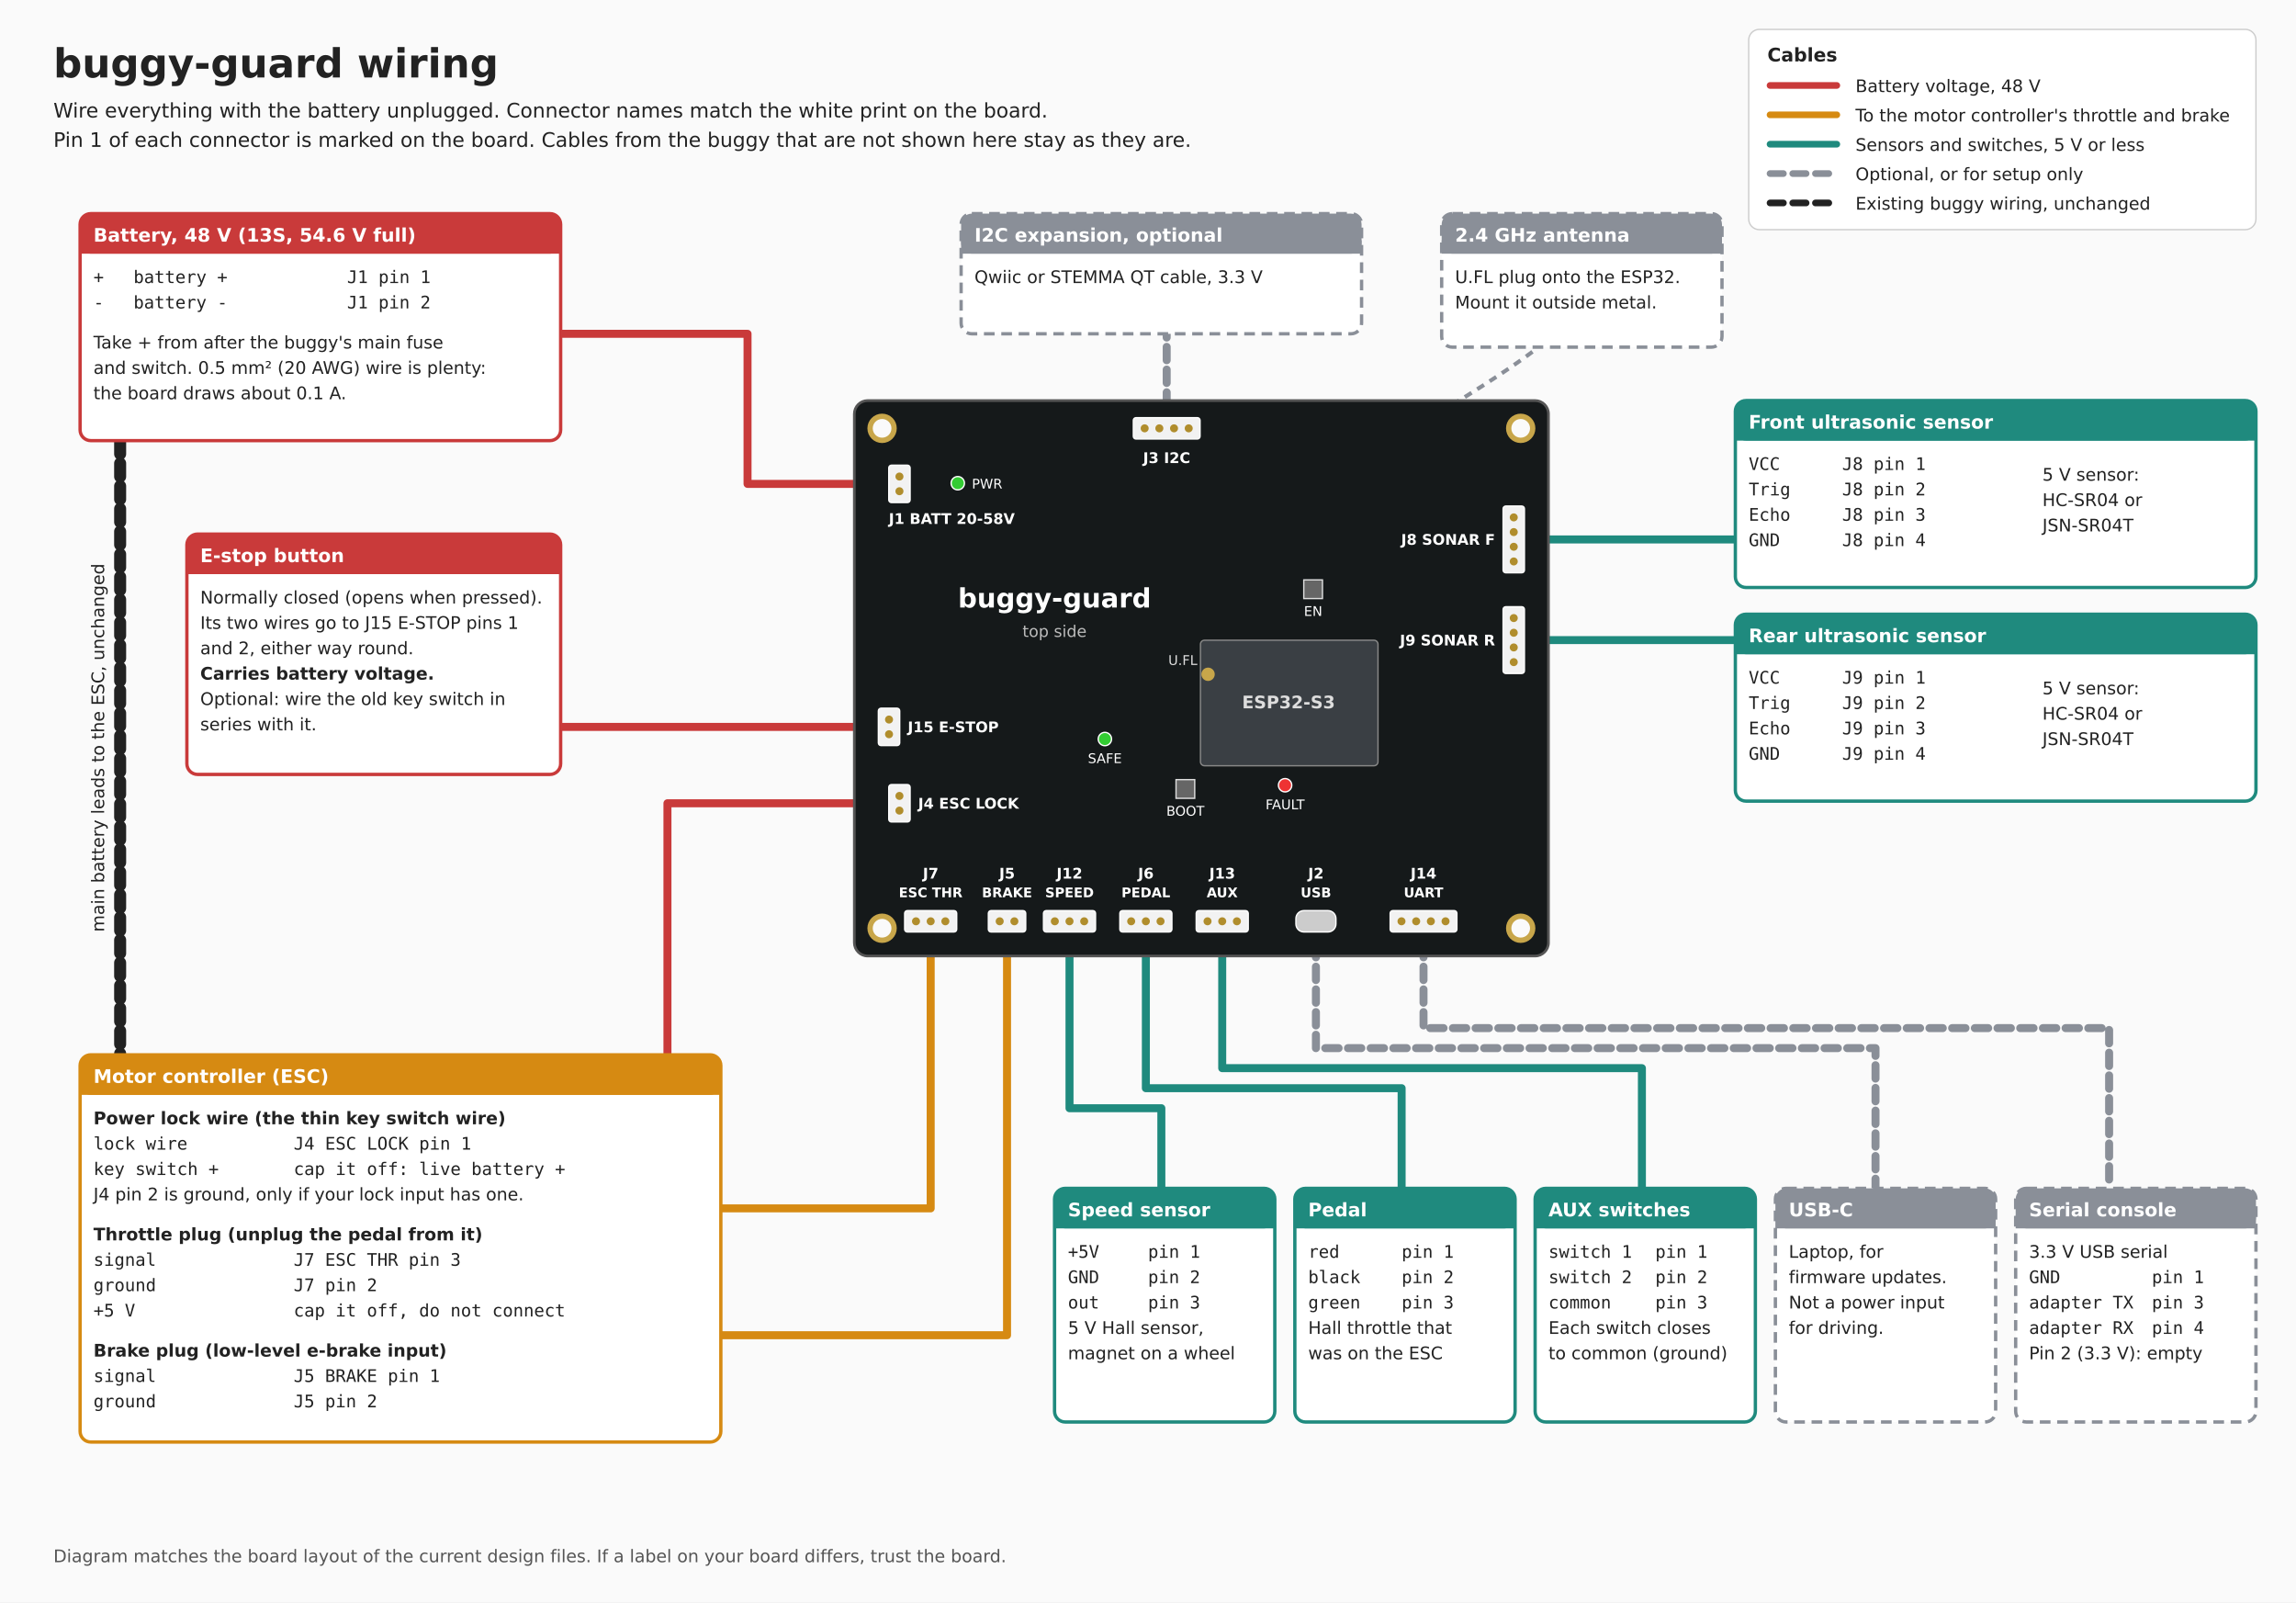
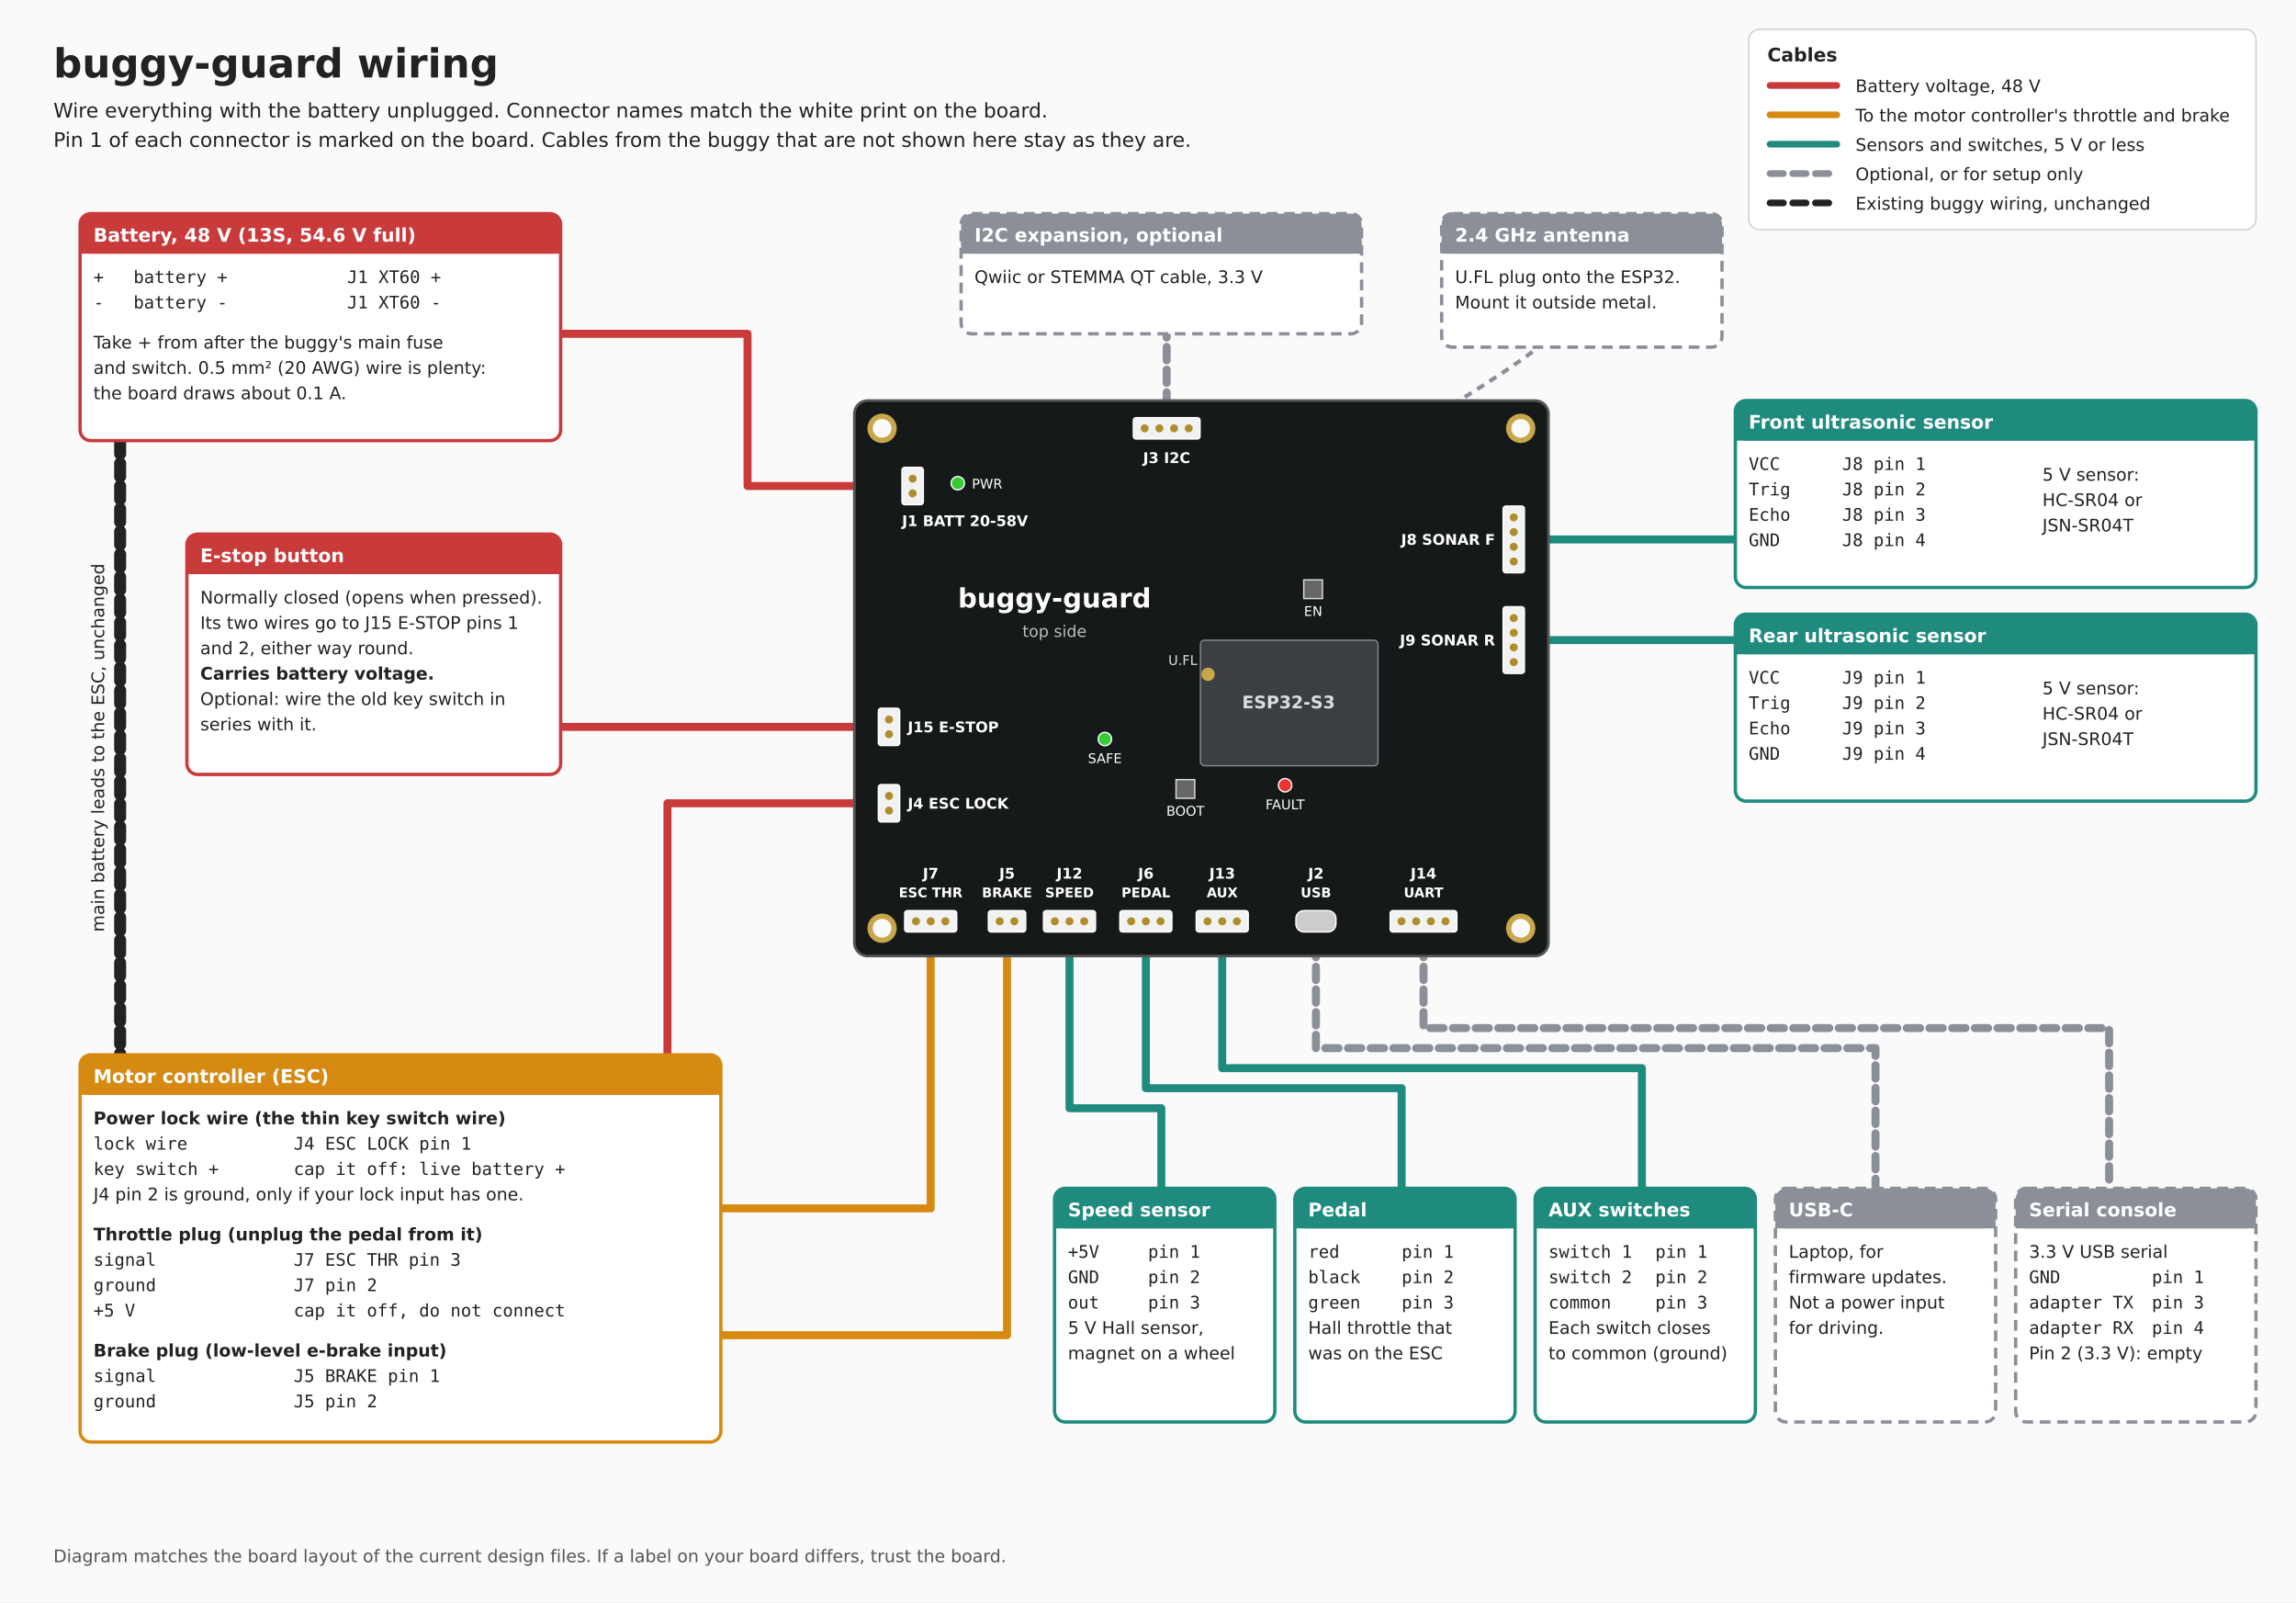
<svg xmlns="http://www.w3.org/2000/svg" viewBox="0 0 1720 1200" width="1720" height="1200" font-family="DejaVu Sans, Helvetica, Arial, sans-serif">
  <rect width="1720" height="1200" fill="#fafafa" />
  <text x="40.0" y="58.0" font-size="30" font-weight="bold" fill="#222" text-anchor="start">buggy-guard wiring</text>
  <text x="40.0" y="88.0" font-size="15" font-weight="normal" fill="#222" text-anchor="start">Wire everything with the battery unplugged. Connector names match the white print on the board.</text>
  <text x="40.0" y="110.0" font-size="15" font-weight="normal" fill="#222" text-anchor="start">Pin 1 of each connector is marked on the board. Cables from the buggy that are not shown here stay as they are.</text>
  <rect x="1310" y="22" width="380" height="150" rx="8" fill="#fff" stroke="#ccc" />
  <text x="1324.0" y="46.0" font-size="14" font-weight="bold" fill="#222" text-anchor="start">Cables</text>
  <polyline points="1326.0,64.0 1376.0,64.0" fill="none" stroke="#c93a3a" stroke-width="5" stroke-linejoin="round" stroke-linecap="round" />
  <text x="1390.0" y="69.0" font-size="13" font-weight="normal" fill="#222" text-anchor="start">Battery voltage, 48 V</text>
  <polyline points="1326.0,86.0 1376.0,86.0" fill="none" stroke="#d68a12" stroke-width="5" stroke-linejoin="round" stroke-linecap="round" />
  <text x="1390.0" y="91.0" font-size="13" font-weight="normal" fill="#222" text-anchor="start">To the motor controller's throttle and brake</text>
  <polyline points="1326.0,108.0 1376.0,108.0" fill="none" stroke="#1f8a7e" stroke-width="5" stroke-linejoin="round" stroke-linecap="round" />
  <text x="1390.0" y="113.0" font-size="13" font-weight="normal" fill="#222" text-anchor="start">Sensors and switches, 5 V or less</text>
  <polyline points="1326.0,130.0 1376.0,130.0" fill="none" stroke="#8a8f98" stroke-width="5" stroke-linejoin="round" stroke-linecap="round" stroke-dasharray="10 7" />
  <text x="1390.0" y="135.0" font-size="13" font-weight="normal" fill="#222" text-anchor="start">Optional, or for setup only</text>
  <polyline points="1326.0,152.0 1376.0,152.0" fill="none" stroke="#222" stroke-width="5" stroke-linejoin="round" stroke-linecap="round" stroke-dasharray="10 7" />
  <text x="1390.0" y="157.0" font-size="13" font-weight="normal" fill="#222" text-anchor="start">Existing buggy wiring, unchanged</text>
  <polyline points="90.0,330.0 90.0,790.0" fill="none" stroke="#222" stroke-width="9" stroke-linejoin="round" stroke-linecap="round" stroke-dasharray="10 7" />
  <text x="78.0" y="560.0" font-size="13" font-weight="normal" fill="#222" text-anchor="middle" transform="rotate(-90 78 560)">main battery leads to the ESC, unchanged</text>
-   <polyline points="673.8,362.4 560.0,362.4 560.0,250.0 420.0,250.0" fill="none" stroke="#c93a3a" stroke-width="6" stroke-linejoin="round" stroke-linecap="round" />
+   <polyline points="683.7,364.0 560.0,364.0 560.0,250.0 420.0,250.0" fill="none" stroke="#c93a3a" stroke-width="6" stroke-linejoin="round" stroke-linecap="round" />
  <polyline points="666.0,544.4 420.0,544.4" fill="none" stroke="#c93a3a" stroke-width="6" stroke-linejoin="round" stroke-linecap="round" />
-   <polyline points="673.8,601.6 500.0,601.6 500.0,790.0" fill="none" stroke="#c93a3a" stroke-width="6" stroke-linejoin="round" stroke-linecap="round" />
+   <polyline points="666.0,601.6 500.0,601.6 500.0,790.0" fill="none" stroke="#c93a3a" stroke-width="6" stroke-linejoin="round" stroke-linecap="round" />
  <polyline points="697.2,690.0 697.2,905.0 540.0,905.0" fill="none" stroke="#d68a12" stroke-width="6" stroke-linejoin="round" stroke-linecap="round" />
  <polyline points="754.4,690.0 754.4,1000.0 540.0,1000.0" fill="none" stroke="#d68a12" stroke-width="6" stroke-linejoin="round" stroke-linecap="round" />
  <polyline points="801.2,690.0 801.2,830.0 870.0,830.0 870.0,890.0" fill="none" stroke="#1f8a7e" stroke-width="6" stroke-linejoin="round" stroke-linecap="round" />
  <polyline points="858.4,690.0 858.4,815.0 1050.0,815.0 1050.0,890.0" fill="none" stroke="#1f8a7e" stroke-width="6" stroke-linejoin="round" stroke-linecap="round" />
  <polyline points="915.6,690.0 915.6,800.0 1230.0,800.0 1230.0,890.0" fill="none" stroke="#1f8a7e" stroke-width="6" stroke-linejoin="round" stroke-linecap="round" />
  <polyline points="985.8,690.0 985.8,785.0 1405.0,785.0 1405.0,890.0" fill="none" stroke="#8a8f98" stroke-width="6" stroke-linejoin="round" stroke-linecap="round" stroke-dasharray="10 7" />
  <polyline points="1066.4,690.0 1066.4,770.0 1580.0,770.0 1580.0,890.0" fill="none" stroke="#8a8f98" stroke-width="6" stroke-linejoin="round" stroke-linecap="round" stroke-dasharray="10 7" />
  <polyline points="1134.0,404.0 1300.0,404.0" fill="none" stroke="#1f8a7e" stroke-width="6" stroke-linejoin="round" stroke-linecap="round" />
  <polyline points="1134.0,479.4 1300.0,479.4" fill="none" stroke="#1f8a7e" stroke-width="6" stroke-linejoin="round" stroke-linecap="round" />
  <polyline points="874.0,320.8 874.0,250.0" fill="none" stroke="#8a8f98" stroke-width="6" stroke-linejoin="round" stroke-linecap="round" stroke-dasharray="10 7" />
  <path d="M 905 505 C 850 420, 1060 330, 1150 262" fill="none" stroke="#8a8f98" stroke-width="3" stroke-dasharray="6 5" />
  <rect x="640" y="300" width="520.0" height="416.0" rx="10" fill="#15191a" stroke="#555" stroke-width="2" />
  <circle cx="660.8" cy="320.8" r="9" fill="#fafafa" stroke="#c8a64a" stroke-width="4" />
  <circle cx="1139.2" cy="320.8" r="9" fill="#fafafa" stroke="#c8a64a" stroke-width="4" />
  <circle cx="660.8" cy="695.2" r="9" fill="#fafafa" stroke="#c8a64a" stroke-width="4" />
  <circle cx="1139.2" cy="695.2" r="9" fill="#fafafa" stroke="#c8a64a" stroke-width="4" />
  <text x="790.0" y="455.0" font-size="20" font-weight="bold" fill="#fff" text-anchor="middle">buggy-guard</text>
  <text x="790.0" y="477.0" font-size="12" font-weight="normal" fill="#bbb" text-anchor="middle">top side</text>
  <rect x="899.3" y="479.5" width="133" height="94" rx="3" fill="#3a3f44" stroke="#888" />
  <text x="965.3" y="530.5" font-size="13" font-weight="bold" fill="#ddd" text-anchor="middle">ESP32-S3</text>
  <circle cx="905" cy="505" r="5" fill="#c8a64a" />
  <text x="897.0" y="498.0" font-size="10" font-weight="normal" fill="#ddd" text-anchor="end">U.FL</text>
  <circle cx="717.5" cy="361.9" r="5" fill="#3c3" stroke="#fff" stroke-width="1" />
  <text x="739.5" y="365.9" font-size="10" font-weight="normal" fill="#fff" text-anchor="middle">PWR</text>
  <circle cx="827.7" cy="553.5" r="5" fill="#3c3" stroke="#fff" stroke-width="1" />
  <text x="827.7" y="571.5" font-size="10" font-weight="normal" fill="#fff" text-anchor="middle">SAFE</text>
  <circle cx="962.7" cy="588.1" r="5" fill="#e33" stroke="#fff" stroke-width="1" />
  <text x="962.7" y="606.1" font-size="10" font-weight="normal" fill="#fff" text-anchor="middle">FAULT</text>
  <rect x="976.7" y="434.3" width="14" height="14" fill="#666" stroke="#ddd" />
  <text x="983.7" y="461.3" font-size="10" font-weight="normal" fill="#fff" text-anchor="middle">EN</text>
  <rect x="881.0" y="583.9" width="14" height="14" fill="#666" stroke="#ddd" />
  <text x="888.0" y="610.9" font-size="10" font-weight="normal" fill="#fff" text-anchor="middle">BOOT</text>
-   <rect x="665.8" y="348.4" width="16" height="28" rx="2" fill="#f2f2f2" stroke="#fff" stroke-width="1" />
-   <circle cx="673.8" cy="356.9" r="3" fill="#b08d2c" />
-   <circle cx="673.8" cy="367.9" r="3" fill="#b08d2c" />
-   <text x="665.8" y="392.4" font-size="11" font-weight="bold" fill="#fff" text-anchor="start">J1 BATT 20-58V</text>
+   <rect x="675.7" y="350.0" width="16" height="28" rx="2" fill="#f2f2f2" stroke="#fff" stroke-width="1" />
+   <circle cx="683.7" cy="358.5" r="3" fill="#b08d2c" />
+   <circle cx="683.7" cy="369.5" r="3" fill="#b08d2c" />
+   <text x="675.7" y="394.0" font-size="11" font-weight="bold" fill="#fff" text-anchor="start">J1 BATT 20-58V</text>
  <rect x="658.0" y="530.4" width="16" height="28" rx="2" fill="#f2f2f2" stroke="#fff" stroke-width="1" />
  <circle cx="666.0" cy="538.9" r="3" fill="#b08d2c" />
  <circle cx="666.0" cy="549.9" r="3" fill="#b08d2c" />
  <text x="680.0" y="548.4" font-size="11" font-weight="bold" fill="#fff" text-anchor="start">J15 E-STOP</text>
-   <rect x="665.8" y="587.6" width="16" height="28" rx="2" fill="#f2f2f2" stroke="#fff" stroke-width="1" />
-   <circle cx="673.8" cy="596.1" r="3" fill="#b08d2c" />
-   <circle cx="673.8" cy="607.1" r="3" fill="#b08d2c" />
-   <text x="687.8" y="605.6" font-size="11" font-weight="bold" fill="#fff" text-anchor="start">J4 ESC LOCK</text>
+   <rect x="658.0" y="587.6" width="16" height="28" rx="2" fill="#f2f2f2" stroke="#fff" stroke-width="1" />
+   <circle cx="666.0" cy="596.1" r="3" fill="#b08d2c" />
+   <circle cx="666.0" cy="607.1" r="3" fill="#b08d2c" />
+   <text x="680.0" y="605.6" font-size="11" font-weight="bold" fill="#fff" text-anchor="start">J4 ESC LOCK</text>
  <rect x="677.7" y="682.0" width="39" height="16" rx="2" fill="#f2f2f2" stroke="#fff" stroke-width="1" />
  <circle cx="686.2" cy="690.0" r="3" fill="#b08d2c" />
  <circle cx="697.2" cy="690.0" r="3" fill="#b08d2c" />
  <circle cx="708.2" cy="690.0" r="3" fill="#b08d2c" />
  <text x="697.2" y="658.0" font-size="11" font-weight="bold" fill="#fff" text-anchor="middle">J7</text>
  <text x="697.2" y="672.0" font-size="10" font-weight="bold" fill="#fff" text-anchor="middle">ESC THR</text>
  <rect x="740.4" y="682.0" width="28" height="16" rx="2" fill="#f2f2f2" stroke="#fff" stroke-width="1" />
  <circle cx="748.9" cy="690.0" r="3" fill="#b08d2c" />
  <circle cx="759.9" cy="690.0" r="3" fill="#b08d2c" />
  <text x="754.4" y="658.0" font-size="11" font-weight="bold" fill="#fff" text-anchor="middle">J5</text>
  <text x="754.4" y="672.0" font-size="10" font-weight="bold" fill="#fff" text-anchor="middle">BRAKE</text>
  <rect x="781.7" y="682.0" width="39" height="16" rx="2" fill="#f2f2f2" stroke="#fff" stroke-width="1" />
  <circle cx="790.2" cy="690.0" r="3" fill="#b08d2c" />
  <circle cx="801.2" cy="690.0" r="3" fill="#b08d2c" />
  <circle cx="812.2" cy="690.0" r="3" fill="#b08d2c" />
  <text x="801.2" y="658.0" font-size="11" font-weight="bold" fill="#fff" text-anchor="middle">J12</text>
  <text x="801.2" y="672.0" font-size="10" font-weight="bold" fill="#fff" text-anchor="middle">SPEED</text>
  <rect x="838.9" y="682.0" width="39" height="16" rx="2" fill="#f2f2f2" stroke="#fff" stroke-width="1" />
  <circle cx="847.4" cy="690.0" r="3" fill="#b08d2c" />
  <circle cx="858.4" cy="690.0" r="3" fill="#b08d2c" />
  <circle cx="869.4" cy="690.0" r="3" fill="#b08d2c" />
  <text x="858.4" y="658.0" font-size="11" font-weight="bold" fill="#fff" text-anchor="middle">J6</text>
  <text x="858.4" y="672.0" font-size="10" font-weight="bold" fill="#fff" text-anchor="middle">PEDAL</text>
  <rect x="896.1" y="682.0" width="39" height="16" rx="2" fill="#f2f2f2" stroke="#fff" stroke-width="1" />
  <circle cx="904.6" cy="690.0" r="3" fill="#b08d2c" />
  <circle cx="915.6" cy="690.0" r="3" fill="#b08d2c" />
  <circle cx="926.6" cy="690.0" r="3" fill="#b08d2c" />
  <text x="915.6" y="658.0" font-size="11" font-weight="bold" fill="#fff" text-anchor="middle">J13</text>
  <text x="915.6" y="672.0" font-size="10" font-weight="bold" fill="#fff" text-anchor="middle">AUX</text>
  <rect x="970.8" y="682.0" width="30" height="16" rx="6" fill="#ccc" stroke="#fff" />
  <text x="985.8" y="658.0" font-size="11" font-weight="bold" fill="#fff" text-anchor="middle">J2</text>
  <text x="985.8" y="672.0" font-size="10" font-weight="bold" fill="#fff" text-anchor="middle">USB</text>
  <rect x="1041.4" y="682.0" width="50" height="16" rx="2" fill="#f2f2f2" stroke="#fff" stroke-width="1" />
  <circle cx="1049.9" cy="690.0" r="3" fill="#b08d2c" />
  <circle cx="1060.9" cy="690.0" r="3" fill="#b08d2c" />
  <circle cx="1071.9" cy="690.0" r="3" fill="#b08d2c" />
  <circle cx="1082.9" cy="690.0" r="3" fill="#b08d2c" />
  <text x="1066.4" y="658.0" font-size="11" font-weight="bold" fill="#fff" text-anchor="middle">J14</text>
  <text x="1066.4" y="672.0" font-size="10" font-weight="bold" fill="#fff" text-anchor="middle">UART</text>
  <rect x="1126.0" y="379.0" width="16" height="50" rx="2" fill="#f2f2f2" stroke="#fff" stroke-width="1" />
  <circle cx="1134.0" cy="387.5" r="3" fill="#b08d2c" />
  <circle cx="1134.0" cy="398.5" r="3" fill="#b08d2c" />
  <circle cx="1134.0" cy="409.5" r="3" fill="#b08d2c" />
  <circle cx="1134.0" cy="420.5" r="3" fill="#b08d2c" />
  <text x="1120.0" y="408.0" font-size="11" font-weight="bold" fill="#fff" text-anchor="end">J8 SONAR F</text>
  <rect x="1126.0" y="454.4" width="16" height="50" rx="2" fill="#f2f2f2" stroke="#fff" stroke-width="1" />
  <circle cx="1134.0" cy="462.9" r="3" fill="#b08d2c" />
  <circle cx="1134.0" cy="473.9" r="3" fill="#b08d2c" />
  <circle cx="1134.0" cy="484.9" r="3" fill="#b08d2c" />
  <circle cx="1134.0" cy="495.9" r="3" fill="#b08d2c" />
  <text x="1120.0" y="483.4" font-size="11" font-weight="bold" fill="#fff" text-anchor="end">J9 SONAR R</text>
  <rect x="849.0" y="312.8" width="50" height="16" rx="2" fill="#f2f2f2" stroke="#fff" stroke-width="1" />
  <circle cx="857.5" cy="320.8" r="3" fill="#b08d2c" />
  <circle cx="868.5" cy="320.8" r="3" fill="#b08d2c" />
  <circle cx="879.5" cy="320.8" r="3" fill="#b08d2c" />
  <circle cx="890.5" cy="320.8" r="3" fill="#b08d2c" />
  <text x="874.0" y="346.8" font-size="11" font-weight="bold" fill="#fff" text-anchor="middle">J3 I2C</text>
  <rect x="60" y="160" width="360" height="170" rx="8" fill="#fff" stroke="#c93a3a" stroke-width="2.5" />
  <rect x="60" y="160" width="360" height="30" rx="8" fill="#c93a3a" />
  <rect x="60" y="180" width="360" height="10" fill="#c93a3a" />
  <text x="70.0" y="181.0" font-size="14" font-weight="bold" fill="#fff" text-anchor="start">Battery, 48 V (13S, 54.6 V full)</text>
  <text x="70.0" y="212.0" font-size="13" font-weight="normal" fill="#222" text-anchor="start" font-family="DejaVu Sans Mono, Menlo, monospace">+</text>
  <text x="100.0" y="212.0" font-size="13" font-weight="normal" fill="#222" text-anchor="start" font-family="DejaVu Sans Mono, Menlo, monospace">battery +</text>
-   <text x="260.0" y="212.0" font-size="13" font-weight="normal" fill="#222" text-anchor="start" font-family="DejaVu Sans Mono, Menlo, monospace">J1 pin 1</text>
+   <text x="260.0" y="212.0" font-size="13" font-weight="normal" fill="#222" text-anchor="start" font-family="DejaVu Sans Mono, Menlo, monospace">J1 XT60 +</text>
  <text x="70.0" y="231.0" font-size="13" font-weight="normal" fill="#222" text-anchor="start" font-family="DejaVu Sans Mono, Menlo, monospace">-</text>
  <text x="100.0" y="231.0" font-size="13" font-weight="normal" fill="#222" text-anchor="start" font-family="DejaVu Sans Mono, Menlo, monospace">battery -</text>
-   <text x="260.0" y="231.0" font-size="13" font-weight="normal" fill="#222" text-anchor="start" font-family="DejaVu Sans Mono, Menlo, monospace">J1 pin 2</text>
+   <text x="260.0" y="231.0" font-size="13" font-weight="normal" fill="#222" text-anchor="start" font-family="DejaVu Sans Mono, Menlo, monospace">J1 XT60 -</text>
  <text x="70.0" y="261.0" font-size="13" font-weight="normal" fill="#222" text-anchor="start">Take + from after the buggy's main fuse</text>
  <text x="70.0" y="280.0" font-size="13" font-weight="normal" fill="#222" text-anchor="start">and switch. 0.5 mm² (20 AWG) wire is plenty:</text>
  <text x="70.0" y="299.0" font-size="13" font-weight="normal" fill="#222" text-anchor="start">the board draws about 0.1 A.</text>
  <rect x="140" y="400" width="280" height="180" rx="8" fill="#fff" stroke="#c93a3a" stroke-width="2.5" />
  <rect x="140" y="400" width="280" height="30" rx="8" fill="#c93a3a" />
  <rect x="140" y="420" width="280" height="10" fill="#c93a3a" />
  <text x="150.0" y="421.0" font-size="14" font-weight="bold" fill="#fff" text-anchor="start">E-stop button</text>
  <text x="150.0" y="452.0" font-size="13" font-weight="normal" fill="#222" text-anchor="start">Normally closed (opens when pressed).</text>
  <text x="150.0" y="471.0" font-size="13" font-weight="normal" fill="#222" text-anchor="start">Its two wires go to J15 E-STOP pins 1</text>
  <text x="150.0" y="490.0" font-size="13" font-weight="normal" fill="#222" text-anchor="start">and 2, either way round.</text>
  <text x="150.0" y="509.0" font-size="13" font-weight="bold" fill="#222" text-anchor="start">Carries battery voltage.</text>
  <text x="150.0" y="528.0" font-size="13" font-weight="normal" fill="#222" text-anchor="start">Optional: wire the old key switch in</text>
  <text x="150.0" y="547.0" font-size="13" font-weight="normal" fill="#222" text-anchor="start">series with it.</text>
  <rect x="60" y="790" width="480" height="290" rx="8" fill="#fff" stroke="#d68a12" stroke-width="2.5" />
  <rect x="60" y="790" width="480" height="30" rx="8" fill="#d68a12" />
  <rect x="60" y="810" width="480" height="10" fill="#d68a12" />
  <text x="70.0" y="811.0" font-size="14" font-weight="bold" fill="#fff" text-anchor="start">Motor controller (ESC)</text>
  <text x="70.0" y="842.0" font-size="13" font-weight="bold" fill="#222" text-anchor="start">Power lock wire (the thin key switch wire)</text>
  <text x="70.0" y="861.0" font-size="13" font-weight="normal" fill="#222" text-anchor="start" font-family="DejaVu Sans Mono, Menlo, monospace">lock wire</text>
  <text x="220.0" y="861.0" font-size="13" font-weight="normal" fill="#222" text-anchor="start" font-family="DejaVu Sans Mono, Menlo, monospace">J4 ESC LOCK pin 1</text>
  <text x="70.0" y="880.0" font-size="13" font-weight="normal" fill="#222" text-anchor="start" font-family="DejaVu Sans Mono, Menlo, monospace">key switch +</text>
  <text x="220.0" y="880.0" font-size="13" font-weight="normal" fill="#222" text-anchor="start" font-family="DejaVu Sans Mono, Menlo, monospace">cap it off: live battery +</text>
  <text x="70.0" y="899.0" font-size="13" font-weight="normal" fill="#222" text-anchor="start">J4 pin 2 is ground, only if your lock input has one.</text>
  <text x="70.0" y="929.0" font-size="13" font-weight="bold" fill="#222" text-anchor="start">Throttle plug (unplug the pedal from it)</text>
  <text x="70.0" y="948.0" font-size="13" font-weight="normal" fill="#222" text-anchor="start" font-family="DejaVu Sans Mono, Menlo, monospace">signal</text>
  <text x="220.0" y="948.0" font-size="13" font-weight="normal" fill="#222" text-anchor="start" font-family="DejaVu Sans Mono, Menlo, monospace">J7 ESC THR pin 3</text>
  <text x="70.0" y="967.0" font-size="13" font-weight="normal" fill="#222" text-anchor="start" font-family="DejaVu Sans Mono, Menlo, monospace">ground</text>
  <text x="220.0" y="967.0" font-size="13" font-weight="normal" fill="#222" text-anchor="start" font-family="DejaVu Sans Mono, Menlo, monospace">J7 pin 2</text>
  <text x="70.0" y="986.0" font-size="13" font-weight="normal" fill="#222" text-anchor="start" font-family="DejaVu Sans Mono, Menlo, monospace">+5 V</text>
  <text x="220.0" y="986.0" font-size="13" font-weight="normal" fill="#222" text-anchor="start" font-family="DejaVu Sans Mono, Menlo, monospace">cap it off, do not connect</text>
  <text x="70.0" y="1016.0" font-size="13" font-weight="bold" fill="#222" text-anchor="start">Brake plug (low-level e-brake input)</text>
  <text x="70.0" y="1035.0" font-size="13" font-weight="normal" fill="#222" text-anchor="start" font-family="DejaVu Sans Mono, Menlo, monospace">signal</text>
  <text x="220.0" y="1035.0" font-size="13" font-weight="normal" fill="#222" text-anchor="start" font-family="DejaVu Sans Mono, Menlo, monospace">J5 BRAKE pin 1</text>
  <text x="70.0" y="1054.0" font-size="13" font-weight="normal" fill="#222" text-anchor="start" font-family="DejaVu Sans Mono, Menlo, monospace">ground</text>
  <text x="220.0" y="1054.0" font-size="13" font-weight="normal" fill="#222" text-anchor="start" font-family="DejaVu Sans Mono, Menlo, monospace">J5 pin 2</text>
  <rect x="790" y="890" width="165" height="175" rx="8" fill="#fff" stroke="#1f8a7e" stroke-width="2.5" />
  <rect x="790" y="890" width="165" height="30" rx="8" fill="#1f8a7e" />
  <rect x="790" y="910" width="165" height="10" fill="#1f8a7e" />
  <text x="800.0" y="911.0" font-size="14" font-weight="bold" fill="#fff" text-anchor="start">Speed sensor</text>
  <text x="800.0" y="942.0" font-size="13" font-weight="normal" fill="#222" text-anchor="start" font-family="DejaVu Sans Mono, Menlo, monospace">+5V</text>
  <text x="860.0" y="942.0" font-size="13" font-weight="normal" fill="#222" text-anchor="start" font-family="DejaVu Sans Mono, Menlo, monospace">pin 1</text>
  <text x="800.0" y="961.0" font-size="13" font-weight="normal" fill="#222" text-anchor="start" font-family="DejaVu Sans Mono, Menlo, monospace">GND</text>
  <text x="860.0" y="961.0" font-size="13" font-weight="normal" fill="#222" text-anchor="start" font-family="DejaVu Sans Mono, Menlo, monospace">pin 2</text>
  <text x="800.0" y="980.0" font-size="13" font-weight="normal" fill="#222" text-anchor="start" font-family="DejaVu Sans Mono, Menlo, monospace">out</text>
  <text x="860.0" y="980.0" font-size="13" font-weight="normal" fill="#222" text-anchor="start" font-family="DejaVu Sans Mono, Menlo, monospace">pin 3</text>
  <text x="800.0" y="999.0" font-size="13" font-weight="normal" fill="#222" text-anchor="start">5 V Hall sensor,</text>
  <text x="800.0" y="1018.0" font-size="13" font-weight="normal" fill="#222" text-anchor="start">magnet on a wheel</text>
  <rect x="970" y="890" width="165" height="175" rx="8" fill="#fff" stroke="#1f8a7e" stroke-width="2.5" />
  <rect x="970" y="890" width="165" height="30" rx="8" fill="#1f8a7e" />
  <rect x="970" y="910" width="165" height="10" fill="#1f8a7e" />
  <text x="980.0" y="911.0" font-size="14" font-weight="bold" fill="#fff" text-anchor="start">Pedal</text>
  <text x="980.0" y="942.0" font-size="13" font-weight="normal" fill="#222" text-anchor="start" font-family="DejaVu Sans Mono, Menlo, monospace">red</text>
  <text x="1050.0" y="942.0" font-size="13" font-weight="normal" fill="#222" text-anchor="start" font-family="DejaVu Sans Mono, Menlo, monospace">pin 1</text>
  <text x="980.0" y="961.0" font-size="13" font-weight="normal" fill="#222" text-anchor="start" font-family="DejaVu Sans Mono, Menlo, monospace">black</text>
  <text x="1050.0" y="961.0" font-size="13" font-weight="normal" fill="#222" text-anchor="start" font-family="DejaVu Sans Mono, Menlo, monospace">pin 2</text>
  <text x="980.0" y="980.0" font-size="13" font-weight="normal" fill="#222" text-anchor="start" font-family="DejaVu Sans Mono, Menlo, monospace">green</text>
  <text x="1050.0" y="980.0" font-size="13" font-weight="normal" fill="#222" text-anchor="start" font-family="DejaVu Sans Mono, Menlo, monospace">pin 3</text>
  <text x="980.0" y="999.0" font-size="13" font-weight="normal" fill="#222" text-anchor="start">Hall throttle that</text>
  <text x="980.0" y="1018.0" font-size="13" font-weight="normal" fill="#222" text-anchor="start">was on the ESC</text>
  <rect x="1150" y="890" width="165" height="175" rx="8" fill="#fff" stroke="#1f8a7e" stroke-width="2.5" />
  <rect x="1150" y="890" width="165" height="30" rx="8" fill="#1f8a7e" />
  <rect x="1150" y="910" width="165" height="10" fill="#1f8a7e" />
  <text x="1160.0" y="911.0" font-size="14" font-weight="bold" fill="#fff" text-anchor="start">AUX switches</text>
  <text x="1160.0" y="942.0" font-size="13" font-weight="normal" fill="#222" text-anchor="start" font-family="DejaVu Sans Mono, Menlo, monospace">switch 1</text>
  <text x="1240.0" y="942.0" font-size="13" font-weight="normal" fill="#222" text-anchor="start" font-family="DejaVu Sans Mono, Menlo, monospace">pin 1</text>
  <text x="1160.0" y="961.0" font-size="13" font-weight="normal" fill="#222" text-anchor="start" font-family="DejaVu Sans Mono, Menlo, monospace">switch 2</text>
  <text x="1240.0" y="961.0" font-size="13" font-weight="normal" fill="#222" text-anchor="start" font-family="DejaVu Sans Mono, Menlo, monospace">pin 2</text>
  <text x="1160.0" y="980.0" font-size="13" font-weight="normal" fill="#222" text-anchor="start" font-family="DejaVu Sans Mono, Menlo, monospace">common</text>
  <text x="1240.0" y="980.0" font-size="13" font-weight="normal" fill="#222" text-anchor="start" font-family="DejaVu Sans Mono, Menlo, monospace">pin 3</text>
  <text x="1160.0" y="999.0" font-size="13" font-weight="normal" fill="#222" text-anchor="start">Each switch closes</text>
  <text x="1160.0" y="1018.0" font-size="13" font-weight="normal" fill="#222" text-anchor="start">to common (ground)</text>
  <rect x="1330" y="890" width="165" height="175" rx="8" fill="#fff" stroke="#8a8f98" stroke-width="2.5" stroke-dasharray="8 5" />
  <rect x="1330" y="890" width="165" height="30" rx="8" fill="#8a8f98" />
  <rect x="1330" y="910" width="165" height="10" fill="#8a8f98" />
  <text x="1340.0" y="911.0" font-size="14" font-weight="bold" fill="#fff" text-anchor="start">USB-C</text>
  <text x="1340.0" y="942.0" font-size="13" font-weight="normal" fill="#222" text-anchor="start">Laptop, for</text>
  <text x="1340.0" y="961.0" font-size="13" font-weight="normal" fill="#222" text-anchor="start">firmware updates.</text>
  <text x="1340.0" y="980.0" font-size="13" font-weight="normal" fill="#222" text-anchor="start">Not a power input</text>
  <text x="1340.0" y="999.0" font-size="13" font-weight="normal" fill="#222" text-anchor="start">for driving.</text>
  <rect x="1510" y="890" width="180" height="175" rx="8" fill="#fff" stroke="#8a8f98" stroke-width="2.5" stroke-dasharray="8 5" />
  <rect x="1510" y="890" width="180" height="30" rx="8" fill="#8a8f98" />
  <rect x="1510" y="910" width="180" height="10" fill="#8a8f98" />
  <text x="1520.0" y="911.0" font-size="14" font-weight="bold" fill="#fff" text-anchor="start">Serial console</text>
  <text x="1520.0" y="942.0" font-size="13" font-weight="normal" fill="#222" text-anchor="start">3.3 V USB serial</text>
  <text x="1520.0" y="961.0" font-size="13" font-weight="normal" fill="#222" text-anchor="start" font-family="DejaVu Sans Mono, Menlo, monospace">GND</text>
  <text x="1612.0" y="961.0" font-size="13" font-weight="normal" fill="#222" text-anchor="start" font-family="DejaVu Sans Mono, Menlo, monospace">pin 1</text>
  <text x="1520.0" y="980.0" font-size="13" font-weight="normal" fill="#222" text-anchor="start" font-family="DejaVu Sans Mono, Menlo, monospace">adapter TX</text>
  <text x="1612.0" y="980.0" font-size="13" font-weight="normal" fill="#222" text-anchor="start" font-family="DejaVu Sans Mono, Menlo, monospace">pin 3</text>
  <text x="1520.0" y="999.0" font-size="13" font-weight="normal" fill="#222" text-anchor="start" font-family="DejaVu Sans Mono, Menlo, monospace">adapter RX</text>
  <text x="1612.0" y="999.0" font-size="13" font-weight="normal" fill="#222" text-anchor="start" font-family="DejaVu Sans Mono, Menlo, monospace">pin 4</text>
  <text x="1520.0" y="1018.0" font-size="13" font-weight="normal" fill="#222" text-anchor="start">Pin 2 (3.3 V): empty</text>
  <rect x="1300" y="300" width="390" height="140" rx="8" fill="#fff" stroke="#1f8a7e" stroke-width="2.5" />
  <rect x="1300" y="300" width="390" height="30" rx="8" fill="#1f8a7e" />
  <rect x="1300" y="320" width="390" height="10" fill="#1f8a7e" />
  <text x="1310.0" y="321.0" font-size="14" font-weight="bold" fill="#fff" text-anchor="start">Front ultrasonic sensor</text>
  <text x="1310.0" y="352.0" font-size="13" font-weight="normal" fill="#222" text-anchor="start" font-family="DejaVu Sans Mono, Menlo, monospace">VCC</text>
  <text x="1380.0" y="352.0" font-size="13" font-weight="normal" fill="#222" text-anchor="start" font-family="DejaVu Sans Mono, Menlo, monospace">J8 pin 1</text>
  <text x="1310.0" y="371.0" font-size="13" font-weight="normal" fill="#222" text-anchor="start" font-family="DejaVu Sans Mono, Menlo, monospace">Trig</text>
  <text x="1380.0" y="371.0" font-size="13" font-weight="normal" fill="#222" text-anchor="start" font-family="DejaVu Sans Mono, Menlo, monospace">J8 pin 2</text>
  <text x="1310.0" y="390.0" font-size="13" font-weight="normal" fill="#222" text-anchor="start" font-family="DejaVu Sans Mono, Menlo, monospace">Echo</text>
  <text x="1380.0" y="390.0" font-size="13" font-weight="normal" fill="#222" text-anchor="start" font-family="DejaVu Sans Mono, Menlo, monospace">J8 pin 3</text>
  <text x="1310.0" y="409.0" font-size="13" font-weight="normal" fill="#222" text-anchor="start" font-family="DejaVu Sans Mono, Menlo, monospace">GND</text>
  <text x="1380.0" y="409.0" font-size="13" font-weight="normal" fill="#222" text-anchor="start" font-family="DejaVu Sans Mono, Menlo, monospace">J8 pin 4</text>
  <text x="1530.0" y="360.0" font-size="13" font-weight="normal" fill="#222" text-anchor="start">5 V sensor:</text>
  <text x="1530.0" y="379.0" font-size="13" font-weight="normal" fill="#222" text-anchor="start">HC-SR04 or</text>
  <text x="1530.0" y="398.0" font-size="13" font-weight="normal" fill="#222" text-anchor="start">JSN-SR04T</text>
  <rect x="1300" y="460" width="390" height="140" rx="8" fill="#fff" stroke="#1f8a7e" stroke-width="2.5" />
  <rect x="1300" y="460" width="390" height="30" rx="8" fill="#1f8a7e" />
  <rect x="1300" y="480" width="390" height="10" fill="#1f8a7e" />
  <text x="1310.0" y="481.0" font-size="14" font-weight="bold" fill="#fff" text-anchor="start">Rear ultrasonic sensor</text>
  <text x="1310.0" y="512.0" font-size="13" font-weight="normal" fill="#222" text-anchor="start" font-family="DejaVu Sans Mono, Menlo, monospace">VCC</text>
  <text x="1380.0" y="512.0" font-size="13" font-weight="normal" fill="#222" text-anchor="start" font-family="DejaVu Sans Mono, Menlo, monospace">J9 pin 1</text>
  <text x="1310.0" y="531.0" font-size="13" font-weight="normal" fill="#222" text-anchor="start" font-family="DejaVu Sans Mono, Menlo, monospace">Trig</text>
  <text x="1380.0" y="531.0" font-size="13" font-weight="normal" fill="#222" text-anchor="start" font-family="DejaVu Sans Mono, Menlo, monospace">J9 pin 2</text>
  <text x="1310.0" y="550.0" font-size="13" font-weight="normal" fill="#222" text-anchor="start" font-family="DejaVu Sans Mono, Menlo, monospace">Echo</text>
  <text x="1380.0" y="550.0" font-size="13" font-weight="normal" fill="#222" text-anchor="start" font-family="DejaVu Sans Mono, Menlo, monospace">J9 pin 3</text>
  <text x="1310.0" y="569.0" font-size="13" font-weight="normal" fill="#222" text-anchor="start" font-family="DejaVu Sans Mono, Menlo, monospace">GND</text>
  <text x="1380.0" y="569.0" font-size="13" font-weight="normal" fill="#222" text-anchor="start" font-family="DejaVu Sans Mono, Menlo, monospace">J9 pin 4</text>
  <text x="1530.0" y="520.0" font-size="13" font-weight="normal" fill="#222" text-anchor="start">5 V sensor:</text>
  <text x="1530.0" y="539.0" font-size="13" font-weight="normal" fill="#222" text-anchor="start">HC-SR04 or</text>
  <text x="1530.0" y="558.0" font-size="13" font-weight="normal" fill="#222" text-anchor="start">JSN-SR04T</text>
  <rect x="1080" y="160" width="210" height="100" rx="8" fill="#fff" stroke="#8a8f98" stroke-width="2.5" stroke-dasharray="8 5" />
  <rect x="1080" y="160" width="210" height="30" rx="8" fill="#8a8f98" />
  <rect x="1080" y="180" width="210" height="10" fill="#8a8f98" />
  <text x="1090.0" y="181.0" font-size="14" font-weight="bold" fill="#fff" text-anchor="start">2.4 GHz antenna</text>
  <text x="1090.0" y="212.0" font-size="13" font-weight="normal" fill="#222" text-anchor="start">U.FL plug onto the ESP32.</text>
  <text x="1090.0" y="231.0" font-size="13" font-weight="normal" fill="#222" text-anchor="start">Mount it outside metal.</text>
  <rect x="720" y="160" width="300" height="90" rx="8" fill="#fff" stroke="#8a8f98" stroke-width="2.5" stroke-dasharray="8 5" />
  <rect x="720" y="160" width="300" height="30" rx="8" fill="#8a8f98" />
  <rect x="720" y="180" width="300" height="10" fill="#8a8f98" />
  <text x="730.0" y="181.0" font-size="14" font-weight="bold" fill="#fff" text-anchor="start">I2C expansion, optional</text>
  <text x="730.0" y="212.0" font-size="13" font-weight="normal" fill="#222" text-anchor="start">Qwiic or STEMMA QT cable, 3.3 V</text>
  <text x="40.0" y="1170.0" font-size="13" font-weight="normal" fill="#555" text-anchor="start">Diagram matches the board layout of the current design files. If a label on your board differs, trust the board.</text>
</svg>
